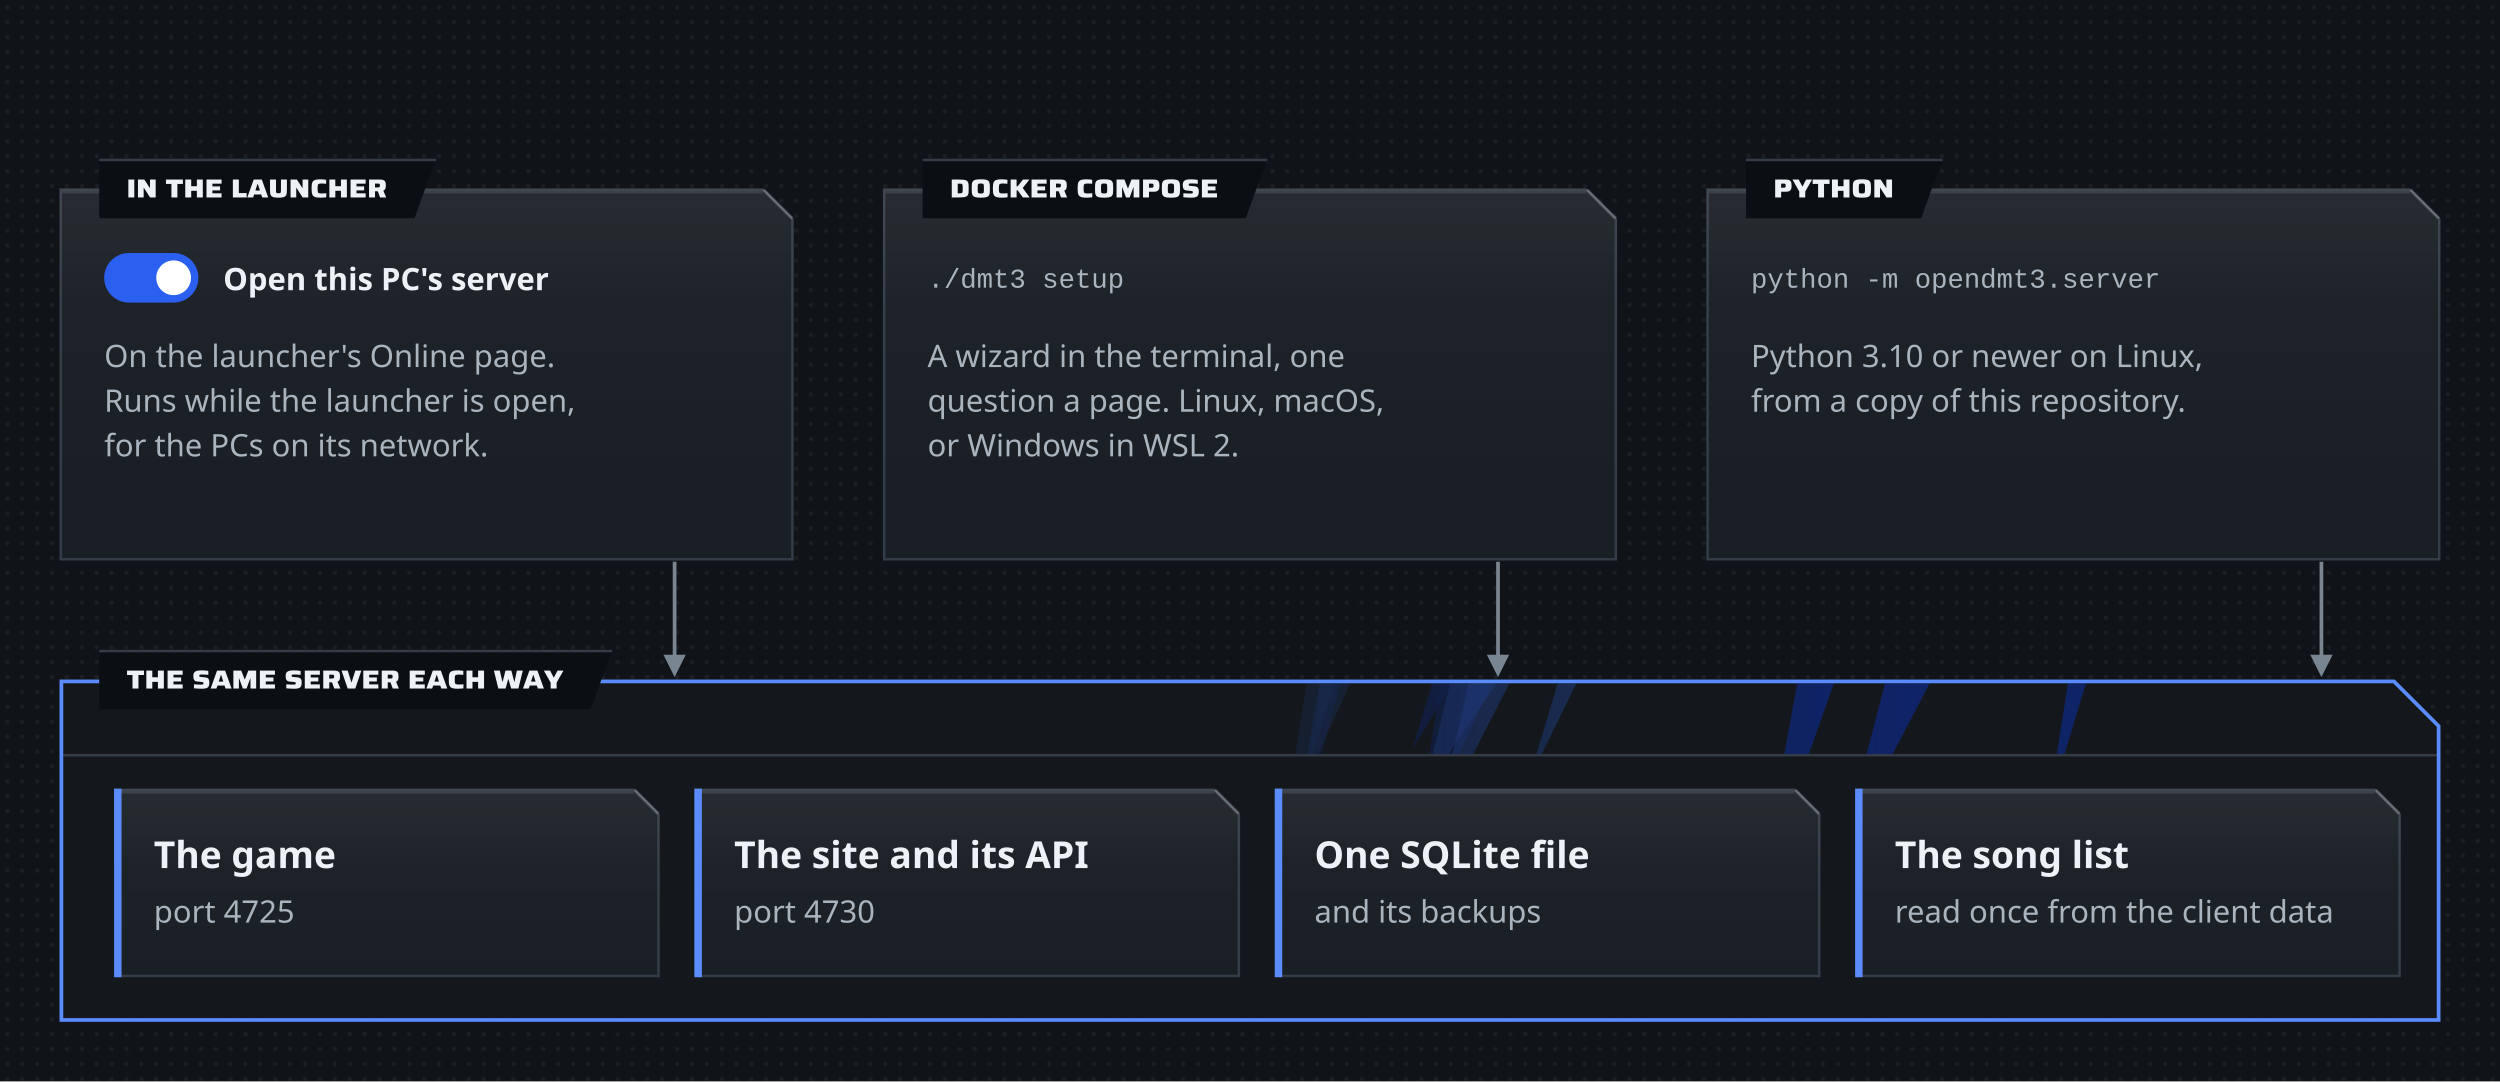
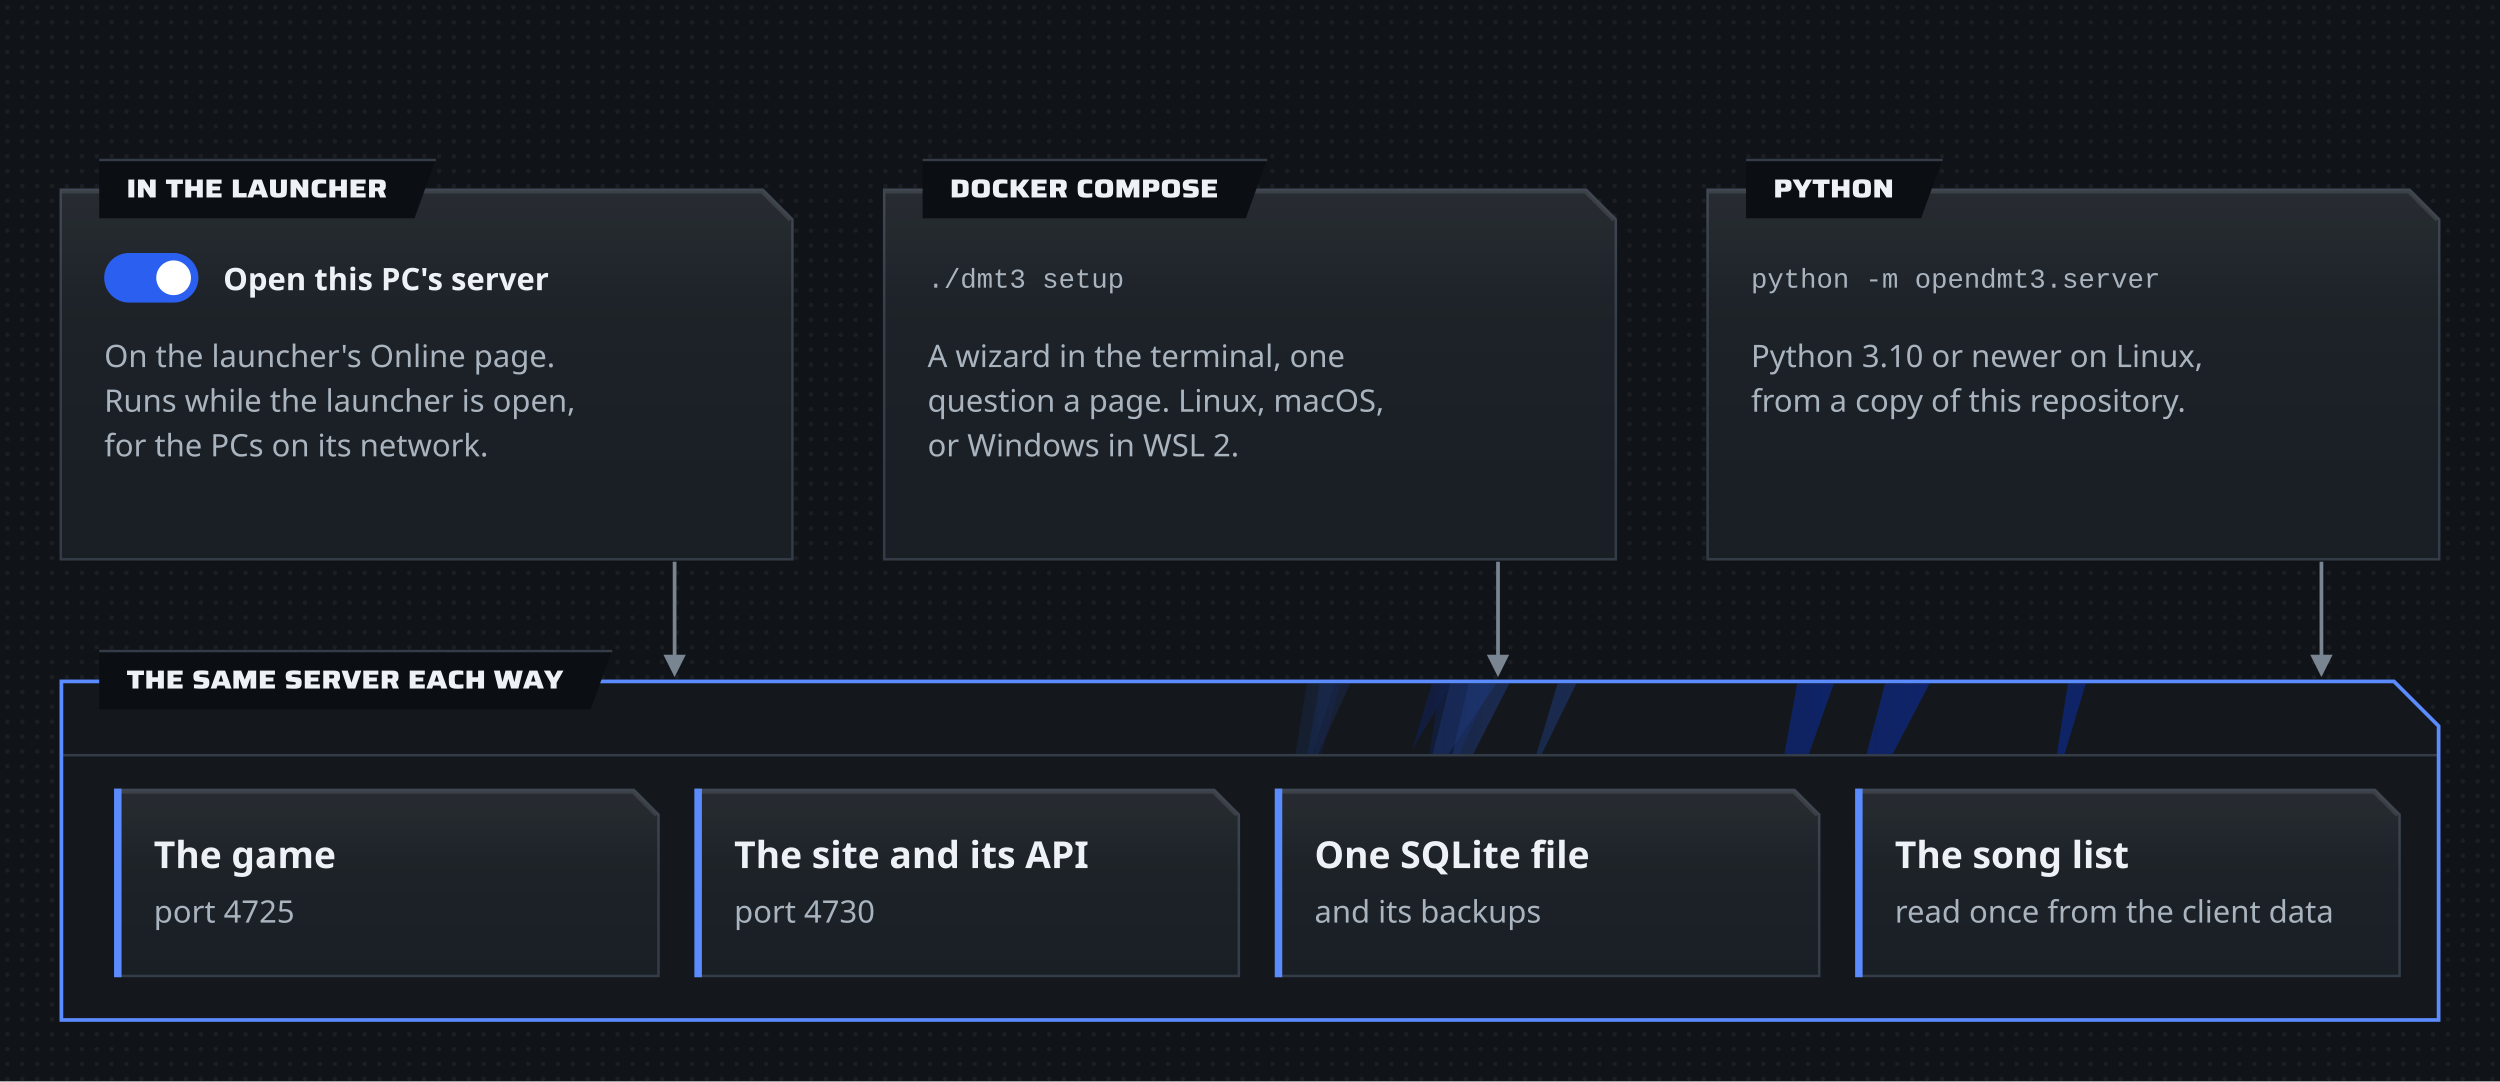
<svg xmlns="http://www.w3.org/2000/svg" viewBox="-24 -24 1008 436" width="1008" height="436" font-family="Pretendard, -apple-system, BlinkMacSystemFont, 'Segoe UI', 'Noto Sans', 'Malgun Gothic', Helvetica, Arial, sans-serif" role="img" aria-label="Three ways to run a server, each the same server: in the launcher, by turning on Open this PC's server on its Online page, for the other PCs on its network while the launcher is open; with Docker Compose, ./dmt3 setup, a wizard in the terminal, on Linux, macOS or Windows in WSL 2; with Python 3.10 or newer on Linux, python -m opendmt3.server. Each way it is the game on port 4725, the site and its API on port 4730, one SQLite file and its backups in a data folder, and the song list read once from the client data.">
  <defs>
    <clipPath id="card1">
      <path d="M0,52 H284 L296,64 V202 H0 Z" />
    </clipPath>
    <clipPath id="card2">
      <path d="M332,52 H616 L628,64 V202 H332 Z" />
    </clipPath>
    <clipPath id="card3">
      <path d="M664,52 H948 L960,64 V202 H664 Z" />
    </clipPath>
    <clipPath id="sh4">
      <path d="M1.5,251.5 H941.5 L958.5,268.5 V280 H1.5 Z" />
    </clipPath>
    <linearGradient id="ramp6" gradientUnits="userSpaceOnUse" x1="432" x2="768" y1="0" y2="0">
      <stop offset="0" stop-color="#fff" stop-opacity="0" />
      <stop offset="1" stop-color="#fff" />
    </linearGradient>
    <mask id="fade5">
      <rect x="0" y="250" width="960" height="30" fill="url(#ramp6)" />
    </mask>
    <clipPath id="card7">
      <path d="M22,294 H232 L242,304 V370 H22 Z" />
    </clipPath>
    <clipPath id="card8">
      <path d="M256,294 H466 L476,304 V370 H256 Z" />
    </clipPath>
    <clipPath id="card9">
      <path d="M490,294 H700 L710,304 V370 H490 Z" />
    </clipPath>
    <clipPath id="card10">
      <path d="M724,294 H934 L944,304 V370 H724 Z" />
    </clipPath>
    <pattern id="dots-dark" width="6" height="6" patternUnits="userSpaceOnUse">
      <circle cx="3" cy="3" r="0.9" fill="#ffffff" fill-opacity="0.05" />
    </pattern>
    <linearGradient id="sheen-dark" x1="0" y1="0" x2="0" y2="1">
      <stop offset="0" stop-color="#ffffff" stop-opacity="0.06" />
      <stop offset="0.45" stop-color="#ffffff" stop-opacity="0.012" />
      <stop offset="1" stop-color="#ffffff" stop-opacity="0" />
    </linearGradient>
  </defs>
  <rect x="-24" y="-24" width="1008" height="436" fill="#101317" />
  <rect x="-24" y="-24" width="1008" height="436" fill="url(#dots-dark)" />
  <path d="M0.5,52.5 H283.5 L295.5,64.5 V201.5 H0.5 Z" fill="#1a1f25" stroke="#343c47" stroke-width="1" />
  <rect x="0" y="52" width="296" height="120" fill="url(#sheen-dark)" clip-path="url(#card1)" />
-   <path d="M1,53.5 H283.5" stroke="#ffffff" stroke-opacity="0.1" stroke-width="1" />
-   <path d="M284,52.5 L295.5,64" stroke="#ffffff" stroke-opacity="0.24" stroke-width="1" />
+   <path d="M1,53.5 H283.086 L294.5,64.914" fill="none" stroke="#ffffff" stroke-opacity="0.1" stroke-width="1" />
  <path d="M16,40 H151.787 L143.147,64 H16 Z" fill="#0b0e12" />
  <path d="M16,40.5 H151.787" stroke="#343c47" stroke-width="1" />
  <path fill="#eef2f6" d="M27.75 55.61V48.39H30.14V55.61Z M31.63 55.61V48.39H34.17L36.41 51.79H36.48V48.39H38.77V55.61H36.51L33.98 51.69H33.92V55.61Z M45.12 55.61V50.15H42.92V48.39H49.74V50.15H47.52V55.61Z M50.7 55.61V48.39H53.1V51.07H55.37V48.39H57.77V55.61H55.37V52.93H53.1V55.61Z M59.26 55.61V48.39H65.34V50.05H61.64V51.16H64.73V52.78H61.64V53.95H65.34V55.61Z M69.89 55.61V48.39H72.3V53.85H75.45V55.61Z M75.71 55.61 78.3 48.39H81.55L84.14 55.61H81.73L81.32 54.41H78.46L78.05 55.61ZM78.96 52.81H80.8L79.94 50.15H79.84Z M88.28 55.7Q87.29 55.7 86.66 55.59Q86.03 55.49 85.67 55.25Q85.31 55.01 85.13 54.62Q84.96 54.23 84.91 53.65Q84.87 53.07 84.87 52.28V48.39H87.28V52.55Q87.28 53.01 87.3 53.28Q87.32 53.55 87.41 53.7Q87.5 53.84 87.7 53.88Q87.9 53.92 88.27 53.92Q88.65 53.92 88.84 53.88Q89.04 53.84 89.13 53.7Q89.22 53.55 89.25 53.28Q89.28 53.01 89.28 52.55V48.39H91.68V52.28Q91.68 53.07 91.63 53.65Q91.59 54.23 91.42 54.62Q91.25 55.01 90.88 55.25Q90.51 55.49 89.88 55.59Q89.25 55.7 88.28 55.7Z M93.15 55.61V48.39H95.69L97.93 51.79H98V48.39H100.29V55.61H98.03L95.5 51.69H95.44V55.61Z M105.24 55.7Q104.28 55.7 103.63 55.59Q102.99 55.49 102.59 55.23Q102.19 54.98 101.99 54.56Q101.78 54.13 101.71 53.5Q101.63 52.87 101.63 52Q101.63 51.13 101.7 50.5Q101.77 49.87 101.98 49.44Q102.18 49.02 102.58 48.77Q102.98 48.51 103.63 48.41Q104.28 48.3 105.24 48.3Q105.61 48.3 106.02 48.33Q106.43 48.36 106.82 48.4Q107.21 48.44 107.5 48.5V50.1Q107.02 50.06 106.7 50.04Q106.37 50.02 106.17 50.01Q105.97 49.99 105.83 49.99Q105.32 49.99 104.98 50.03Q104.65 50.07 104.46 50.18Q104.28 50.29 104.19 50.51Q104.1 50.73 104.08 51.09Q104.05 51.45 104.05 52Q104.05 52.55 104.08 52.91Q104.1 53.28 104.19 53.5Q104.28 53.71 104.46 53.82Q104.65 53.93 104.98 53.97Q105.32 54.01 105.83 54.01Q106.22 54.01 106.71 53.97Q107.19 53.94 107.56 53.9V55.54Q107.27 55.58 106.88 55.62Q106.49 55.65 106.06 55.68Q105.63 55.7 105.24 55.7Z M108.8 55.61V48.39H111.2V51.07H113.47V48.39H115.86V55.61H113.47V52.93H111.2V55.61Z M117.35 55.61V48.39H123.43V50.05H119.74V51.16H122.82V52.78H119.74V53.95H123.43V55.61Z M124.8 55.61V48.39H129.12Q129.91 48.39 130.4 48.54Q130.89 48.69 131.14 48.99Q131.39 49.29 131.48 49.73Q131.57 50.17 131.57 50.75Q131.57 51.24 131.5 51.65Q131.42 52.06 131.21 52.37Q130.99 52.68 130.55 52.87L131.71 55.61H129.24L128.16 52.68L128.79 53Q128.63 53.09 128.48 53.11Q128.33 53.12 128.21 53.12H127.21V55.61ZM127.21 51.58H128.06Q128.45 51.58 128.67 51.55Q128.89 51.52 129 51.43Q129.11 51.35 129.14 51.2Q129.18 51.04 129.18 50.78Q129.18 50.53 129.14 50.38Q129.11 50.23 129 50.15Q128.89 50.07 128.68 50.04Q128.46 50.02 128.07 50.02H127.21Z" />
  <rect x="18" y="78" width="38" height="20" rx="10" fill="#2a5ff0" />
  <circle cx="46" cy="88" r="7" fill="#ffffff" />
  <text x="66" y="93" font-size="12.5" font-weight="600" fill="#eef2f6" text-anchor="start" data-box="66,288">Open this PC's server</text>
  <text x="18" y="124" font-size="12.5" fill="#aab4bf" text-anchor="start" data-box="18,286">On the launcher's Online page.</text>
  <text x="18" y="142" font-size="12.5" fill="#aab4bf" text-anchor="start" data-box="18,286">Runs while the launcher is open,</text>
  <text x="18" y="160" font-size="12.5" fill="#aab4bf" text-anchor="start" data-box="18,286">for the PCs on its network.</text>
  <path d="M248,202.5 L248,242" fill="none" stroke="#7a8592" stroke-width="1.5" stroke-linejoin="round" />
  <path d="M248,249 L243.5,240.0 L252.5,240.0 Z" fill="#7a8592" data-tip="248,249" />
  <path d="M332.5,52.5 H615.5 L627.5,64.5 V201.5 H332.5 Z" fill="#1a1f25" stroke="#343c47" stroke-width="1" />
  <rect x="332" y="52" width="296" height="120" fill="url(#sheen-dark)" clip-path="url(#card2)" />
-   <path d="M333,53.5 H615.5" stroke="#ffffff" stroke-opacity="0.1" stroke-width="1" />
-   <path d="M616,52.5 L627.5,64" stroke="#ffffff" stroke-opacity="0.24" stroke-width="1" />
+   <path d="M333,53.5 H615.086 L626.5,64.914" fill="none" stroke="#ffffff" stroke-opacity="0.1" stroke-width="1" />
  <path d="M348,40 H486.958 L478.318,64 H348 Z" fill="#0b0e12" />
  <path d="M348,40.5 H486.958" stroke="#343c47" stroke-width="1" />
  <path fill="#eef2f6" d="M359.75 55.61V48.39H362.7Q363.84 48.39 364.57 48.48Q365.3 48.58 365.71 48.81Q366.12 49.05 366.3 49.46Q366.49 49.87 366.53 50.49Q366.57 51.12 366.57 52Q366.57 52.89 366.53 53.52Q366.49 54.14 366.3 54.55Q366.12 54.96 365.71 55.19Q365.3 55.42 364.57 55.52Q363.84 55.61 362.7 55.61ZM362.16 53.95H362.68Q363.12 53.95 363.39 53.93Q363.67 53.9 363.83 53.81Q363.99 53.71 364.06 53.51Q364.13 53.3 364.15 52.93Q364.17 52.57 364.17 52.01Q364.17 51.44 364.14 51.07Q364.12 50.7 364.06 50.49Q363.99 50.29 363.82 50.19Q363.66 50.09 363.39 50.07Q363.12 50.05 362.68 50.05H362.16Z M371.45 55.7Q370.38 55.7 369.69 55.59Q369.01 55.49 368.62 55.23Q368.23 54.98 368.05 54.56Q367.87 54.14 367.83 53.51Q367.79 52.88 367.79 52.01Q367.79 51.14 367.83 50.5Q367.87 49.87 368.05 49.45Q368.23 49.03 368.62 48.77Q369.01 48.51 369.69 48.41Q370.38 48.3 371.45 48.3Q372.53 48.3 373.22 48.41Q373.91 48.51 374.3 48.77Q374.69 49.03 374.86 49.45Q375.03 49.87 375.08 50.5Q375.12 51.14 375.12 52.01Q375.12 52.88 375.08 53.51Q375.03 54.14 374.86 54.56Q374.69 54.98 374.3 55.23Q373.91 55.49 373.22 55.59Q372.53 55.7 371.45 55.7ZM371.45 54.01Q371.83 54.01 372.06 53.98Q372.29 53.95 372.42 53.86Q372.56 53.76 372.62 53.55Q372.68 53.33 372.7 52.96Q372.71 52.59 372.71 52.01Q372.71 51.42 372.7 51.05Q372.68 50.68 372.62 50.46Q372.56 50.25 372.42 50.15Q372.29 50.05 372.06 50.02Q371.83 49.99 371.45 49.99Q371.1 49.99 370.86 50.02Q370.62 50.05 370.49 50.15Q370.35 50.25 370.29 50.46Q370.24 50.68 370.22 51.05Q370.2 51.42 370.2 52.01Q370.2 52.59 370.22 52.96Q370.24 53.33 370.29 53.55Q370.35 53.76 370.49 53.86Q370.62 53.95 370.86 53.98Q371.1 54.01 371.45 54.01Z M379.93 55.7Q378.97 55.7 378.33 55.59Q377.68 55.49 377.28 55.23Q376.88 54.98 376.68 54.56Q376.47 54.13 376.4 53.5Q376.32 52.87 376.32 52Q376.32 51.13 376.39 50.5Q376.46 49.87 376.67 49.44Q376.87 49.02 377.27 48.77Q377.67 48.51 378.32 48.41Q378.97 48.3 379.93 48.3Q380.3 48.3 380.71 48.33Q381.12 48.36 381.51 48.4Q381.9 48.44 382.19 48.5V50.1Q381.71 50.06 381.39 50.04Q381.06 50.02 380.86 50.01Q380.66 49.99 380.52 49.99Q380.01 49.99 379.67 50.03Q379.34 50.07 379.15 50.18Q378.97 50.29 378.88 50.51Q378.79 50.73 378.77 51.09Q378.74 51.45 378.74 52Q378.74 52.55 378.77 52.91Q378.79 53.28 378.88 53.5Q378.97 53.71 379.15 53.82Q379.34 53.93 379.67 53.97Q380.01 54.01 380.52 54.01Q380.91 54.01 381.4 53.97Q381.88 53.94 382.25 53.9V55.54Q381.96 55.58 381.57 55.62Q381.18 55.65 380.75 55.68Q380.33 55.7 379.93 55.7Z M383.49 55.61V48.39H385.89V51.14H386.31L388.45 48.39H391.08L388.36 51.78L391.15 55.61H388.42L386.31 52.73H385.89V55.61Z M391.92 55.61V48.39H398V50.05H394.3V51.16H397.39V52.78H394.3V53.95H398V55.61Z M399.36 55.61V48.39H403.69Q404.48 48.39 404.96 48.54Q405.45 48.69 405.7 48.99Q405.96 49.29 406.05 49.73Q406.13 50.17 406.13 50.75Q406.13 51.24 406.06 51.65Q405.99 52.06 405.77 52.37Q405.56 52.68 405.12 52.87L406.27 55.61H403.8L402.72 52.68L403.35 53Q403.19 53.09 403.04 53.11Q402.89 53.12 402.77 53.12H401.78V55.61ZM401.78 51.58H402.63Q403.02 51.58 403.24 51.55Q403.46 51.52 403.57 51.43Q403.68 51.35 403.71 51.2Q403.74 51.04 403.74 50.78Q403.74 50.53 403.71 50.38Q403.68 50.23 403.57 50.15Q403.46 50.07 403.24 50.04Q403.03 50.02 402.64 50.02H401.78Z M414.09 55.7Q413.14 55.7 412.49 55.59Q411.85 55.49 411.45 55.23Q411.05 54.98 410.84 54.56Q410.64 54.13 410.57 53.5Q410.49 52.87 410.49 52Q410.49 51.13 410.56 50.5Q410.63 49.87 410.83 49.44Q411.04 49.02 411.44 48.77Q411.84 48.51 412.49 48.41Q413.14 48.3 414.09 48.3Q414.47 48.3 414.88 48.33Q415.29 48.36 415.68 48.4Q416.07 48.44 416.36 48.5V50.1Q415.88 50.06 415.55 50.04Q415.23 50.02 415.03 50.01Q414.83 49.99 414.69 49.99Q414.18 49.99 413.84 50.03Q413.51 50.07 413.32 50.18Q413.14 50.29 413.05 50.51Q412.96 50.73 412.93 51.09Q412.91 51.45 412.91 52Q412.91 52.55 412.93 52.91Q412.96 53.28 413.05 53.5Q413.14 53.71 413.32 53.82Q413.51 53.93 413.84 53.97Q414.18 54.01 414.69 54.01Q415.08 54.01 415.56 53.97Q416.05 53.94 416.41 53.9V55.54Q416.13 55.58 415.74 55.62Q415.34 55.65 414.92 55.68Q414.49 55.7 414.09 55.7Z M421.17 55.7Q420.1 55.7 419.41 55.59Q418.72 55.49 418.34 55.23Q417.95 54.98 417.77 54.56Q417.59 54.14 417.55 53.51Q417.51 52.88 417.51 52.01Q417.51 51.14 417.55 50.5Q417.59 49.87 417.77 49.45Q417.95 49.03 418.34 48.77Q418.72 48.51 419.41 48.41Q420.1 48.3 421.17 48.3Q422.25 48.3 422.94 48.41Q423.63 48.51 424.02 48.77Q424.4 49.03 424.58 49.45Q424.75 49.87 424.79 50.5Q424.84 51.14 424.84 52.01Q424.84 52.88 424.79 53.51Q424.75 54.14 424.58 54.56Q424.4 54.98 424.02 55.23Q423.63 55.49 422.94 55.59Q422.25 55.7 421.17 55.7ZM421.17 54.01Q421.55 54.01 421.78 53.98Q422.01 53.95 422.14 53.86Q422.27 53.76 422.34 53.55Q422.4 53.33 422.41 52.96Q422.43 52.59 422.43 52.01Q422.43 51.42 422.41 51.05Q422.4 50.68 422.34 50.46Q422.27 50.25 422.14 50.15Q422.01 50.05 421.78 50.02Q421.55 49.99 421.17 49.99Q420.81 49.99 420.58 50.02Q420.34 50.05 420.2 50.15Q420.07 50.25 420.01 50.46Q419.95 50.68 419.94 51.05Q419.92 51.42 419.92 52.01Q419.92 52.59 419.94 52.96Q419.95 53.33 420.01 53.55Q420.07 53.76 420.2 53.86Q420.34 53.95 420.58 53.98Q420.81 54.01 421.17 54.01Z M426.19 55.61V48.39H429.36L430.74 51.93H430.83L432.2 48.39H435.38V55.61H433.08V51.55H432.98L431.49 55.61H430.01L428.52 51.55H428.42V55.61Z M436.87 55.61V48.39H441.08Q441.86 48.39 442.34 48.55Q442.82 48.71 443.07 49.02Q443.33 49.33 443.41 49.8Q443.49 50.26 443.49 50.86Q443.49 51.41 443.41 51.86Q443.34 52.32 443.09 52.64Q442.84 52.97 442.36 53.14Q441.88 53.31 441.07 53.31H439.27V55.61ZM439.27 51.7H440.07Q440.43 51.7 440.63 51.66Q440.84 51.63 440.93 51.54Q441.03 51.45 441.06 51.29Q441.1 51.12 441.1 50.86Q441.1 50.58 441.07 50.41Q441.04 50.25 440.94 50.16Q440.84 50.08 440.64 50.05Q440.44 50.02 440.08 50.02H439.27Z M448.11 55.7Q447.04 55.7 446.35 55.59Q445.67 55.49 445.28 55.23Q444.89 54.98 444.71 54.56Q444.53 54.14 444.49 53.51Q444.45 52.88 444.45 52.01Q444.45 51.14 444.49 50.5Q444.53 49.87 444.71 49.45Q444.89 49.03 445.28 48.77Q445.67 48.51 446.35 48.41Q447.04 48.3 448.11 48.3Q449.19 48.3 449.88 48.41Q450.57 48.51 450.96 48.77Q451.35 49.03 451.52 49.45Q451.69 49.87 451.74 50.5Q451.78 51.14 451.78 52.01Q451.78 52.88 451.74 53.51Q451.69 54.14 451.52 54.56Q451.35 54.98 450.96 55.23Q450.57 55.49 449.88 55.59Q449.19 55.7 448.11 55.7ZM448.11 54.01Q448.49 54.01 448.72 53.98Q448.95 53.95 449.08 53.86Q449.22 53.76 449.28 53.55Q449.34 53.33 449.36 52.96Q449.37 52.59 449.37 52.01Q449.37 51.42 449.36 51.05Q449.34 50.68 449.28 50.46Q449.22 50.25 449.08 50.15Q448.95 50.05 448.72 50.02Q448.49 49.99 448.11 49.99Q447.76 49.99 447.52 50.02Q447.28 50.05 447.15 50.15Q447.01 50.25 446.95 50.46Q446.9 50.68 446.88 51.05Q446.86 51.42 446.86 52.01Q446.86 52.59 446.88 52.96Q446.9 53.33 446.95 53.55Q447.01 53.76 447.15 53.86Q447.28 53.95 447.52 53.98Q447.76 54.01 448.11 54.01Z M456.38 55.7Q455.86 55.7 455.27 55.67Q454.68 55.64 454.12 55.61Q453.57 55.57 453.14 55.52V53.91Q453.59 53.94 454.05 53.97Q454.5 54.01 454.91 54.02Q455.32 54.04 455.6 54.04Q456.14 54.04 456.41 54.02Q456.68 54 456.8 53.93Q456.88 53.89 456.91 53.83Q456.94 53.76 456.95 53.67Q456.95 53.58 456.95 53.47Q456.95 53.31 456.92 53.22Q456.89 53.13 456.79 53.09Q456.69 53.04 456.49 53.01Q456.28 52.98 455.95 52.95L454.4 52.79Q453.95 52.75 453.66 52.58Q453.36 52.42 453.2 52.13Q453.03 51.84 452.96 51.43Q452.89 51.02 452.89 50.48Q452.89 49.76 453.14 49.33Q453.38 48.9 453.81 48.68Q454.25 48.45 454.82 48.38Q455.4 48.3 456.06 48.3Q456.53 48.3 457.05 48.33Q457.57 48.35 458.07 48.4Q458.57 48.45 458.93 48.54V50.11Q458.58 50.06 458.13 50.03Q457.68 49.99 457.23 49.98Q456.78 49.96 456.4 49.96Q456.06 49.96 455.85 49.98Q455.63 50.01 455.51 50.06Q455.37 50.11 455.33 50.2Q455.3 50.3 455.3 50.45Q455.3 50.62 455.33 50.72Q455.37 50.81 455.53 50.87Q455.68 50.92 456.03 50.95L457.56 51.1Q457.89 51.13 458.17 51.2Q458.46 51.28 458.69 51.43Q458.92 51.58 459.09 51.87Q459.17 52.01 459.23 52.22Q459.3 52.42 459.32 52.7Q459.35 52.98 459.35 53.33Q459.35 53.98 459.2 54.42Q459.05 54.85 458.78 55.11Q458.51 55.37 458.14 55.49Q457.76 55.61 457.32 55.65Q456.88 55.7 456.38 55.7Z M460.61 55.61V48.39H466.69V50.05H462.99V51.16H466.08V52.78H462.99V53.95H466.69V55.61Z" />
  <text x="350" y="92" font-size="11" font-family="ui-monospace, SFMono-Regular, 'SF Mono', Menlo, Consolas, 'Liberation Mono', 'DejaVu Sans Mono', monospace" fill="#aab4bf" text-anchor="start" data-box="350,620">./dmt3 setup</text>
  <text x="350" y="124" font-size="12.5" fill="#aab4bf" text-anchor="start" data-box="350,618">A wizard in the terminal, one</text>
  <text x="350" y="142" font-size="12.5" fill="#aab4bf" text-anchor="start" data-box="350,618">question a page. Linux, macOS,</text>
  <text x="350" y="160" font-size="12.5" fill="#aab4bf" text-anchor="start" data-box="350,618">or Windows in WSL 2.</text>
  <path d="M580,202.5 L580,242" fill="none" stroke="#7a8592" stroke-width="1.5" stroke-linejoin="round" />
  <path d="M580,249 L575.5,240.0 L584.5,240.0 Z" fill="#7a8592" data-tip="580,249" />
  <path d="M664.5,52.5 H947.5 L959.5,64.5 V201.5 H664.5 Z" fill="#1a1f25" stroke="#343c47" stroke-width="1" />
  <rect x="664" y="52" width="296" height="120" fill="url(#sheen-dark)" clip-path="url(#card3)" />
-   <path d="M665,53.5 H947.5" stroke="#ffffff" stroke-opacity="0.1" stroke-width="1" />
-   <path d="M948,52.5 L959.5,64" stroke="#ffffff" stroke-opacity="0.24" stroke-width="1" />
+   <path d="M665,53.5 H947.086 L958.5,64.914" fill="none" stroke="#ffffff" stroke-opacity="0.1" stroke-width="1" />
  <path d="M680,40 H759.255 L750.615,64 H680 Z" fill="#0b0e12" />
  <path d="M680,40.5 H759.255" stroke="#343c47" stroke-width="1" />
  <path fill="#eef2f6" d="M691.75 55.61V48.39H695.96Q696.73 48.39 697.22 48.55Q697.7 48.71 697.95 49.02Q698.2 49.33 698.29 49.8Q698.37 50.26 698.37 50.86Q698.37 51.41 698.29 51.86Q698.21 52.32 697.97 52.64Q697.72 52.97 697.24 53.14Q696.75 53.31 695.95 53.31H694.15V55.61ZM694.15 51.7H694.95Q695.3 51.7 695.51 51.66Q695.71 51.63 695.81 51.54Q695.9 51.45 695.94 51.29Q695.98 51.12 695.98 50.86Q695.98 50.58 695.95 50.41Q695.91 50.25 695.81 50.16Q695.71 50.08 695.52 50.05Q695.32 50.02 694.96 50.02H694.15Z M701.47 55.61V53.23L698.73 48.39H701.25L702.71 51.19H702.76L704.22 48.39H706.63L703.87 53.23V55.61Z M709.06 55.61V50.15H706.86V48.39H713.68V50.15H711.45V55.61Z M714.64 55.61V48.39H717.04V51.07H719.31V48.39H721.7V55.61H719.31V52.93H717.04V55.61Z M726.71 55.7Q725.64 55.7 724.95 55.59Q724.26 55.49 723.88 55.23Q723.49 54.98 723.31 54.56Q723.13 54.14 723.09 53.51Q723.05 52.88 723.05 52.01Q723.05 51.14 723.09 50.5Q723.13 49.87 723.31 49.45Q723.49 49.03 723.88 48.77Q724.26 48.51 724.95 48.41Q725.64 48.3 726.71 48.3Q727.79 48.3 728.48 48.41Q729.17 48.51 729.56 48.77Q729.94 49.03 730.12 49.45Q730.29 49.87 730.33 50.5Q730.38 51.14 730.38 52.01Q730.38 52.88 730.33 53.51Q730.29 54.14 730.12 54.56Q729.94 54.98 729.56 55.23Q729.17 55.49 728.48 55.59Q727.79 55.7 726.71 55.7ZM726.71 54.01Q727.09 54.01 727.32 53.98Q727.55 53.95 727.68 53.86Q727.81 53.76 727.88 53.55Q727.94 53.33 727.95 52.96Q727.97 52.59 727.97 52.01Q727.97 51.42 727.95 51.05Q727.94 50.68 727.88 50.46Q727.81 50.25 727.68 50.15Q727.55 50.05 727.32 50.02Q727.09 49.99 726.71 49.99Q726.35 49.99 726.12 50.02Q725.88 50.05 725.74 50.15Q725.61 50.25 725.55 50.46Q725.49 50.68 725.48 51.05Q725.46 51.42 725.46 52.01Q725.46 52.59 725.48 52.96Q725.49 53.33 725.55 53.55Q725.61 53.76 725.74 53.86Q725.88 53.95 726.12 53.98Q726.35 54.01 726.71 54.01Z M731.73 55.61V48.39H734.27L736.51 51.79H736.58V48.39H738.87V55.61H736.61L734.08 51.69H734.02V55.61Z" />
  <text x="682" y="92" font-size="11" font-family="ui-monospace, SFMono-Regular, 'SF Mono', Menlo, Consolas, 'Liberation Mono', 'DejaVu Sans Mono', monospace" fill="#aab4bf" text-anchor="start" data-box="682,952">python -m opendmt3.server</text>
  <text x="682" y="124" font-size="12.5" fill="#aab4bf" text-anchor="start" data-box="682,950">Python 3.10 or newer on Linux,</text>
  <text x="682" y="142" font-size="12.5" fill="#aab4bf" text-anchor="start" data-box="682,950">from a copy of this repository.</text>
  <path d="M912,202.5 L912,242" fill="none" stroke="#7a8592" stroke-width="1.5" stroke-linejoin="round" />
  <path d="M912,249 L907.5,240.0 L916.5,240.0 Z" fill="#7a8592" data-tip="912,249" />
  <path d="M0.75,250.75 H941.25 L959.25,268.75 V387.25 H0.75 Z" fill="#14181d" />
  <path d="M1.5,280.5 H958.5" stroke="#343c47" stroke-width="1" />
  <g clip-path="url(#sh4)" mask="url(#fade5)">
    <path d="M704.0,233.2 L733.0,201.9 L685.0,337.4 Z" fill="#0d2a8f" fill-opacity="0.76" />
    <path d="M560.1,231.0 L598.9,204.2 L545.9,320.4 Z" fill="#0d2a8f" fill-opacity="0.70" />
    <path d="M509.5,244.4 L525.8,216.7 L493.5,337.0 Z" fill="#0d2a8f" fill-opacity="0.84" />
    <path d="M812.3,235.7 L827.8,216.0 L802.0,301.2 Z" fill="#0d2a8f" fill-opacity="0.65" />
    <path d="M563.1,218.9 L592.0,201.2 L545.5,278.0 Z" fill="#0d2a8f" fill-opacity="0.82" />
    <path d="M739.9,236.8 L774.8,212.0 L718.3,319.6 Z" fill="#0d2a8f" fill-opacity="0.70" />
    <path d="M997.1,252.8 L1033.4,227.8 L978.3,336.1 Z" fill="#2f6bff" fill-opacity="0.40" />
    <path d="M616.2,211.2 L643.2,187.1 L592.1,291.3 Z" fill="#2f6bff" fill-opacity="0.42" />
    <path d="M975.8,246.1 L997.1,231.7 L955.9,294.2 Z" fill="#2f6bff" fill-opacity="0.43" />
    <path d="M987.8,225.9 L1021.7,210.6 L959.2,277.0 Z" fill="#2f6bff" fill-opacity="0.41" />
    <path d="M507.6,223.0 L545.4,196.4 L493.2,311.5 Z" fill="#2f6bff" fill-opacity="0.41" />
    <path d="M515.1,210.7 L535.5,186.3 L501.1,292.2 Z" fill="#2f6bff" fill-opacity="0.43" />
    <path d="M563.3,240.9 L597.6,224.9 L550.2,294.4 Z" fill="#2f6bff" fill-opacity="0.43" />
    <path d="M575.2,220.1 L614.3,193.5 L555.2,308.9 Z" fill="#2f6bff" fill-opacity="0.49" />
  </g>
  <path d="M0.75,250.75 H941.25 L959.25,268.75 V387.25 H0.75 Z" fill="none" stroke="#5b8cff" stroke-width="1.5" />
  <path d="M16,238 H222.83 L214.19,262 H16 Z" fill="#0b0e12" />
  <path d="M16,238.5 H222.83" stroke="#343c47" stroke-width="1" />
  <path fill="#eef2f6" d="M29.43 253.61V248.15H27.22V246.39H34.05V248.15H31.82V253.61Z M35 253.61V246.39H37.41V249.07H39.67V246.39H42.07V253.61H39.67V250.93H37.41V253.61Z M43.56 253.61V246.39H49.64V248.05H45.94V249.16H49.03V250.78H45.94V251.95H49.64V253.61Z M57.44 253.7Q56.92 253.7 56.33 253.67Q55.74 253.64 55.19 253.61Q54.64 253.57 54.21 253.52V251.91Q54.66 251.94 55.11 251.97Q55.56 252.01 55.97 252.02Q56.38 252.04 56.66 252.04Q57.2 252.04 57.47 252.02Q57.74 252 57.86 251.93Q57.94 251.89 57.98 251.83Q58.01 251.76 58.01 251.67Q58.02 251.57 58.02 251.47Q58.02 251.31 57.99 251.22Q57.95 251.13 57.85 251.09Q57.75 251.04 57.55 251.01Q57.34 250.98 57.01 250.94L55.47 250.79Q55.01 250.75 54.72 250.58Q54.43 250.42 54.26 250.13Q54.09 249.84 54.02 249.43Q53.95 249.02 53.95 248.48Q53.95 247.76 54.2 247.33Q54.45 246.9 54.88 246.68Q55.31 246.45 55.89 246.38Q56.46 246.3 57.12 246.3Q57.6 246.3 58.12 246.32Q58.64 246.35 59.14 246.4Q59.63 246.45 59.99 246.53V248.11Q59.64 248.06 59.19 248.03Q58.74 247.99 58.29 247.98Q57.84 247.96 57.46 247.96Q57.12 247.96 56.91 247.98Q56.69 248 56.57 248.06Q56.43 248.11 56.39 248.2Q56.36 248.3 56.36 248.45Q56.36 248.62 56.39 248.72Q56.43 248.81 56.59 248.87Q56.75 248.92 57.09 248.95L58.63 249.1Q58.95 249.13 59.23 249.2Q59.52 249.28 59.75 249.43Q59.98 249.58 60.15 249.87Q60.23 250.01 60.3 250.22Q60.36 250.42 60.38 250.7Q60.41 250.98 60.41 251.33Q60.41 251.98 60.26 252.41Q60.12 252.85 59.84 253.11Q59.57 253.37 59.2 253.49Q58.83 253.61 58.38 253.65Q57.94 253.7 57.44 253.7Z M60.93 253.61 63.52 246.39H66.76L69.36 253.61H66.94L66.53 252.41H63.68L63.27 253.61ZM64.18 250.81H66.02L65.16 248.15H65.05Z M70.1 253.61V246.39H73.27L74.65 249.93H74.74L76.11 246.39H79.29V253.61H76.99V249.55H76.9L75.41 253.61H73.92L72.43 249.55H72.33V253.61Z M80.78 253.61V246.39H86.86V248.05H83.16V249.16H86.25V250.78H83.16V251.95H86.86V253.61Z M94.66 253.7Q94.15 253.7 93.55 253.67Q92.96 253.64 92.41 253.61Q91.86 253.57 91.43 253.52V251.91Q91.88 251.94 92.33 251.97Q92.78 252.01 93.19 252.02Q93.6 252.04 93.88 252.04Q94.42 252.04 94.69 252.02Q94.97 252 95.08 251.93Q95.17 251.89 95.2 251.83Q95.23 251.76 95.23 251.67Q95.24 251.57 95.24 251.47Q95.24 251.31 95.21 251.22Q95.18 251.13 95.08 251.09Q94.98 251.04 94.77 251.01Q94.57 250.98 94.23 250.94L92.69 250.79Q92.24 250.75 91.94 250.58Q91.65 250.42 91.48 250.13Q91.31 249.84 91.24 249.43Q91.18 249.02 91.18 248.48Q91.18 247.76 91.42 247.33Q91.67 246.9 92.1 246.68Q92.53 246.45 93.11 246.38Q93.69 246.3 94.35 246.3Q94.82 246.3 95.34 246.32Q95.86 246.35 96.36 246.4Q96.86 246.45 97.21 246.53V248.11Q96.87 248.06 96.42 248.03Q95.96 247.99 95.51 247.98Q95.06 247.96 94.68 247.96Q94.35 247.96 94.13 247.98Q93.92 248 93.79 248.06Q93.65 248.11 93.62 248.2Q93.58 248.3 93.58 248.45Q93.58 248.62 93.62 248.72Q93.65 248.81 93.81 248.87Q93.97 248.92 94.32 248.95L95.85 249.1Q96.17 249.13 96.46 249.2Q96.74 249.28 96.97 249.43Q97.2 249.58 97.37 249.87Q97.45 250.01 97.52 250.22Q97.58 250.42 97.61 250.7Q97.63 250.98 97.63 251.33Q97.63 251.98 97.49 252.41Q97.34 252.85 97.07 253.11Q96.79 253.37 96.42 253.49Q96.05 253.61 95.61 253.65Q95.17 253.7 94.66 253.7Z M98.89 253.61V246.39H104.97V248.05H101.28V249.16H104.36V250.78H101.28V251.95H104.97V253.61Z M106.34 253.61V246.39H110.66Q111.45 246.39 111.94 246.54Q112.43 246.69 112.68 246.99Q112.93 247.29 113.02 247.73Q113.11 248.17 113.11 248.75Q113.11 249.24 113.04 249.65Q112.96 250.06 112.75 250.37Q112.53 250.68 112.09 250.87L113.25 253.61H110.78L109.7 250.68L110.33 251Q110.17 251.09 110.02 251.11Q109.87 251.12 109.75 251.12H108.75V253.61ZM108.75 249.58H109.6Q109.99 249.58 110.21 249.55Q110.43 249.52 110.54 249.43Q110.65 249.35 110.69 249.2Q110.72 249.04 110.72 248.78Q110.72 248.53 110.69 248.38Q110.65 248.23 110.54 248.15Q110.43 248.07 110.22 248.04Q110 248.02 109.61 248.02H108.75Z M116.18 253.61 113.71 246.39H116.19L117.68 251.11H117.77L119.27 246.39H121.7L119.24 253.61Z M122.48 253.61V246.39H128.56V248.05H124.86V249.16H127.95V250.78H124.86V251.95H128.56V253.61Z M129.92 253.61V246.39H134.25Q135.03 246.39 135.52 246.54Q136.01 246.69 136.26 246.99Q136.52 247.29 136.6 247.73Q136.69 248.17 136.69 248.75Q136.69 249.24 136.62 249.65Q136.55 250.06 136.33 250.37Q136.12 250.68 135.68 250.87L136.83 253.61H134.36L133.28 250.68L133.91 251Q133.75 251.09 133.6 251.11Q133.45 251.12 133.33 251.12H132.34V253.61ZM132.34 249.58H133.19Q133.58 249.58 133.8 249.55Q134.02 249.52 134.13 249.43Q134.24 249.35 134.27 249.2Q134.3 249.04 134.3 248.78Q134.3 248.53 134.27 248.38Q134.24 248.23 134.13 248.15Q134.02 248.07 133.8 248.04Q133.59 248.02 133.2 248.02H132.34Z M141.2 253.61V246.39H147.28V248.05H143.58V249.16H146.67V250.78H143.58V251.95H147.28V253.61Z M147.91 253.61 150.5 246.39H153.75L156.34 253.61H153.92L153.51 252.41H150.66L150.25 253.61ZM151.16 250.81H153L152.14 248.15H152.03Z M160.54 253.7Q159.58 253.7 158.94 253.59Q158.29 253.49 157.89 253.23Q157.49 252.98 157.29 252.56Q157.08 252.13 157.01 251.5Q156.94 250.87 156.94 250Q156.94 249.13 157.01 248.5Q157.07 247.87 157.28 247.44Q157.48 247.02 157.88 246.77Q158.28 246.51 158.93 246.41Q159.58 246.3 160.54 246.3Q160.92 246.3 161.33 246.33Q161.74 246.36 162.12 246.4Q162.51 246.44 162.81 246.5V248.1Q162.32 248.06 162 248.04Q161.67 248.02 161.47 248Q161.27 247.99 161.14 247.99Q160.62 247.99 160.29 248.03Q159.95 248.07 159.77 248.18Q159.58 248.29 159.49 248.51Q159.41 248.73 159.38 249.09Q159.35 249.45 159.35 250Q159.35 250.55 159.38 250.91Q159.41 251.28 159.49 251.5Q159.58 251.71 159.77 251.82Q159.95 251.93 160.29 251.97Q160.62 252.01 161.14 252.01Q161.53 252.01 162.01 251.97Q162.49 251.94 162.86 251.9V253.54Q162.58 253.58 162.18 253.62Q161.79 253.65 161.36 253.68Q160.94 253.7 160.54 253.7Z M164.1 253.61V246.39H166.5V249.07H168.77V246.39H171.17V253.61H168.77V250.93H166.5V253.61Z M176.92 253.61 175.14 246.39H177.53L178.56 250.89H178.66L179.82 246.39H182.17L183.36 250.89H183.46L184.4 246.39H186.79L185.01 253.61H182.1L181.01 249.83H180.92L179.84 253.61Z M186.85 253.61 189.45 246.39H192.69L195.28 253.61H192.87L192.46 252.41H189.6L189.19 253.61ZM190.11 250.81H191.94L191.08 248.15H190.98Z M198.02 253.61V251.23L195.28 246.39H197.8L199.26 249.19H199.32L200.78 246.39H203.19L200.43 251.23V253.61Z" />
  <path d="M22.5,294.5 H231.5 L241.5,304.5 V369.5 H22.5 Z" fill="#1a1f25" stroke="#343c47" stroke-width="1" />
  <rect x="22" y="294" width="220" height="76" fill="url(#sheen-dark)" clip-path="url(#card7)" />
-   <path d="M23,295.5 H231.5" stroke="#ffffff" stroke-opacity="0.1" stroke-width="1" />
-   <path d="M232,294.5 L241.5,304" stroke="#ffffff" stroke-opacity="0.24" stroke-width="1" />
+   <path d="M23,295.5 H231.086 L240.5,304.914" fill="none" stroke="#ffffff" stroke-opacity="0.1" stroke-width="1" />
  <rect x="22" y="294" width="3" height="76" fill="#5b8cff" clip-path="url(#card7)" />
  <text x="38" y="326" font-size="15" font-weight="600" fill="#eef2f6" text-anchor="start" data-box="38,236">The game</text>
  <text x="38" y="348" font-size="12.5" fill="#aab4bf" text-anchor="start" data-box="38,236">port 4725</text>
  <path d="M256.5,294.5 H465.5 L475.5,304.5 V369.5 H256.5 Z" fill="#1a1f25" stroke="#343c47" stroke-width="1" />
  <rect x="256" y="294" width="220" height="76" fill="url(#sheen-dark)" clip-path="url(#card8)" />
-   <path d="M257,295.5 H465.5" stroke="#ffffff" stroke-opacity="0.1" stroke-width="1" />
-   <path d="M466,294.5 L475.5,304" stroke="#ffffff" stroke-opacity="0.24" stroke-width="1" />
+   <path d="M257,295.5 H465.086 L474.5,304.914" fill="none" stroke="#ffffff" stroke-opacity="0.1" stroke-width="1" />
  <rect x="256" y="294" width="3" height="76" fill="#5b8cff" clip-path="url(#card8)" />
  <text x="272" y="326" font-size="15" font-weight="600" fill="#eef2f6" text-anchor="start" data-box="272,470">The site and its API</text>
  <text x="272" y="348" font-size="12.5" fill="#aab4bf" text-anchor="start" data-box="272,470">port 4730</text>
  <path d="M490.5,294.5 H699.5 L709.5,304.5 V369.5 H490.5 Z" fill="#1a1f25" stroke="#343c47" stroke-width="1" />
  <rect x="490" y="294" width="220" height="76" fill="url(#sheen-dark)" clip-path="url(#card9)" />
-   <path d="M491,295.5 H699.5" stroke="#ffffff" stroke-opacity="0.1" stroke-width="1" />
-   <path d="M700,294.5 L709.5,304" stroke="#ffffff" stroke-opacity="0.24" stroke-width="1" />
+   <path d="M491,295.5 H699.086 L708.5,304.914" fill="none" stroke="#ffffff" stroke-opacity="0.1" stroke-width="1" />
  <rect x="490" y="294" width="3" height="76" fill="#5b8cff" clip-path="url(#card9)" />
  <text x="506" y="326" font-size="15" font-weight="600" fill="#eef2f6" text-anchor="start" data-box="506,704">One SQLite file</text>
  <text x="506" y="348" font-size="12.5" fill="#aab4bf" text-anchor="start" data-box="506,704">and its backups</text>
  <path d="M724.5,294.5 H933.5 L943.5,304.5 V369.5 H724.5 Z" fill="#1a1f25" stroke="#343c47" stroke-width="1" />
  <rect x="724" y="294" width="220" height="76" fill="url(#sheen-dark)" clip-path="url(#card10)" />
-   <path d="M725,295.5 H933.5" stroke="#ffffff" stroke-opacity="0.1" stroke-width="1" />
-   <path d="M934,294.5 L943.5,304" stroke="#ffffff" stroke-opacity="0.24" stroke-width="1" />
+   <path d="M725,295.5 H933.086 L942.5,304.914" fill="none" stroke="#ffffff" stroke-opacity="0.1" stroke-width="1" />
  <rect x="724" y="294" width="3" height="76" fill="#5b8cff" clip-path="url(#card10)" />
  <text x="740" y="326" font-size="15" font-weight="600" fill="#eef2f6" text-anchor="start" data-box="740,938">The song list</text>
  <text x="740" y="348" font-size="12.5" fill="#aab4bf" text-anchor="start" data-box="740,938">read once from the client data</text>
</svg>
